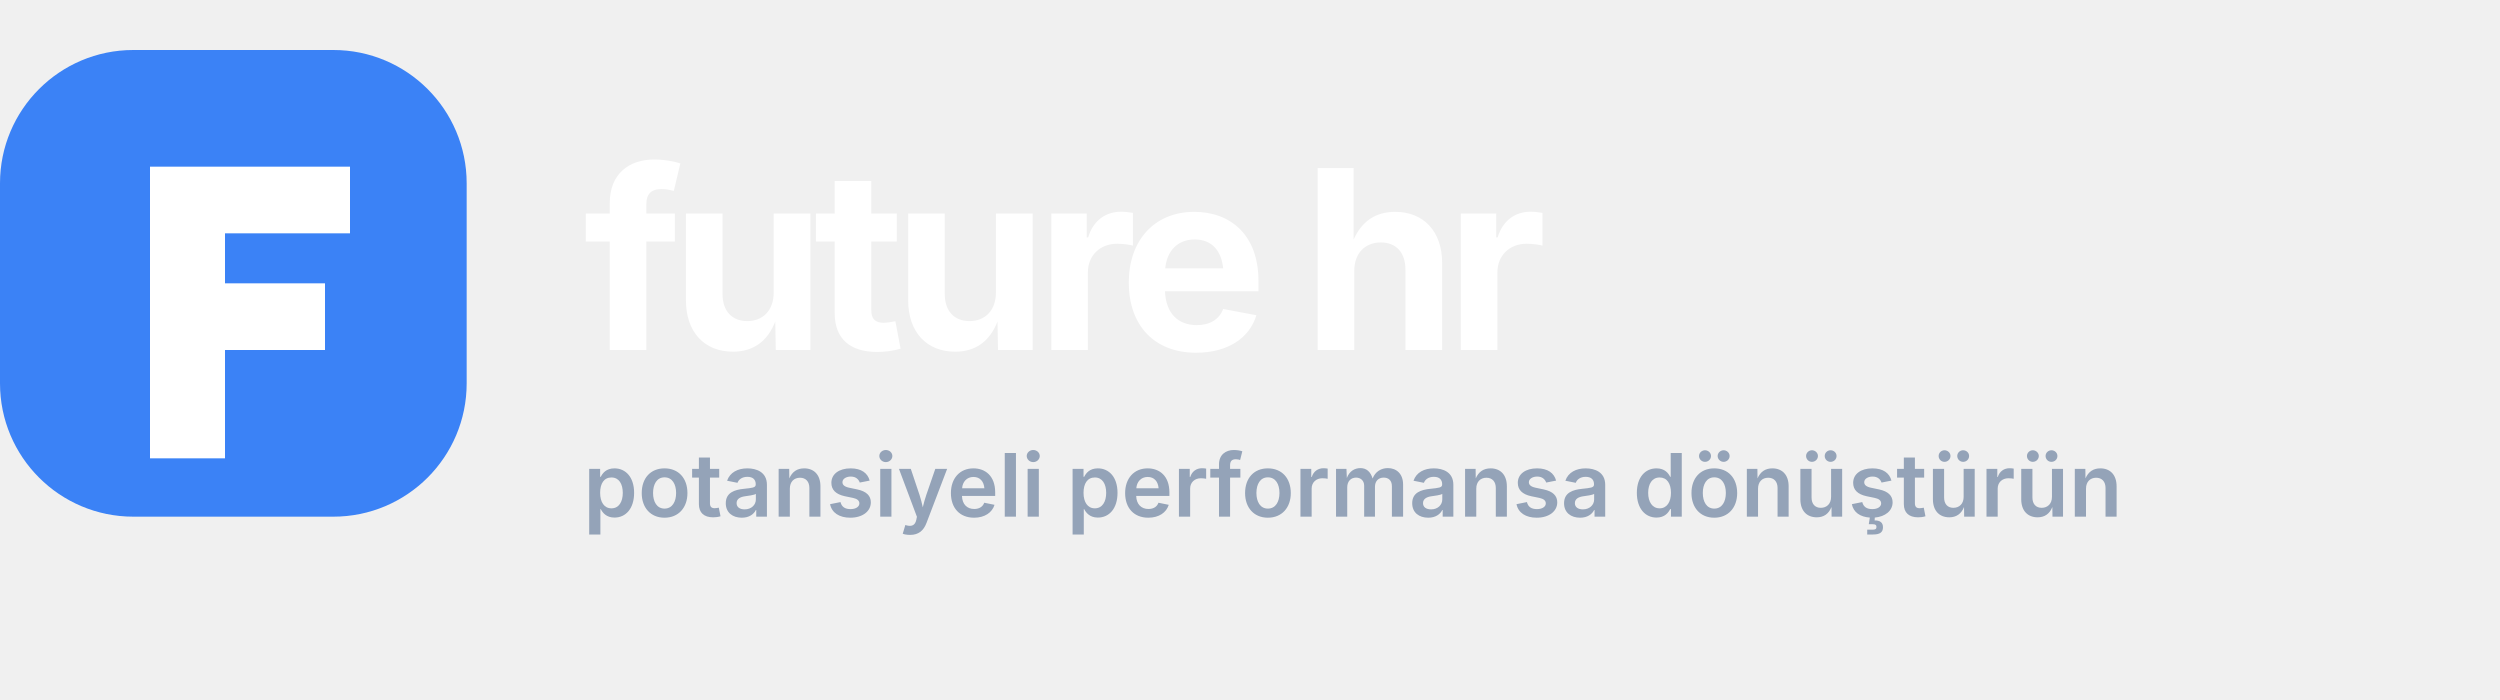
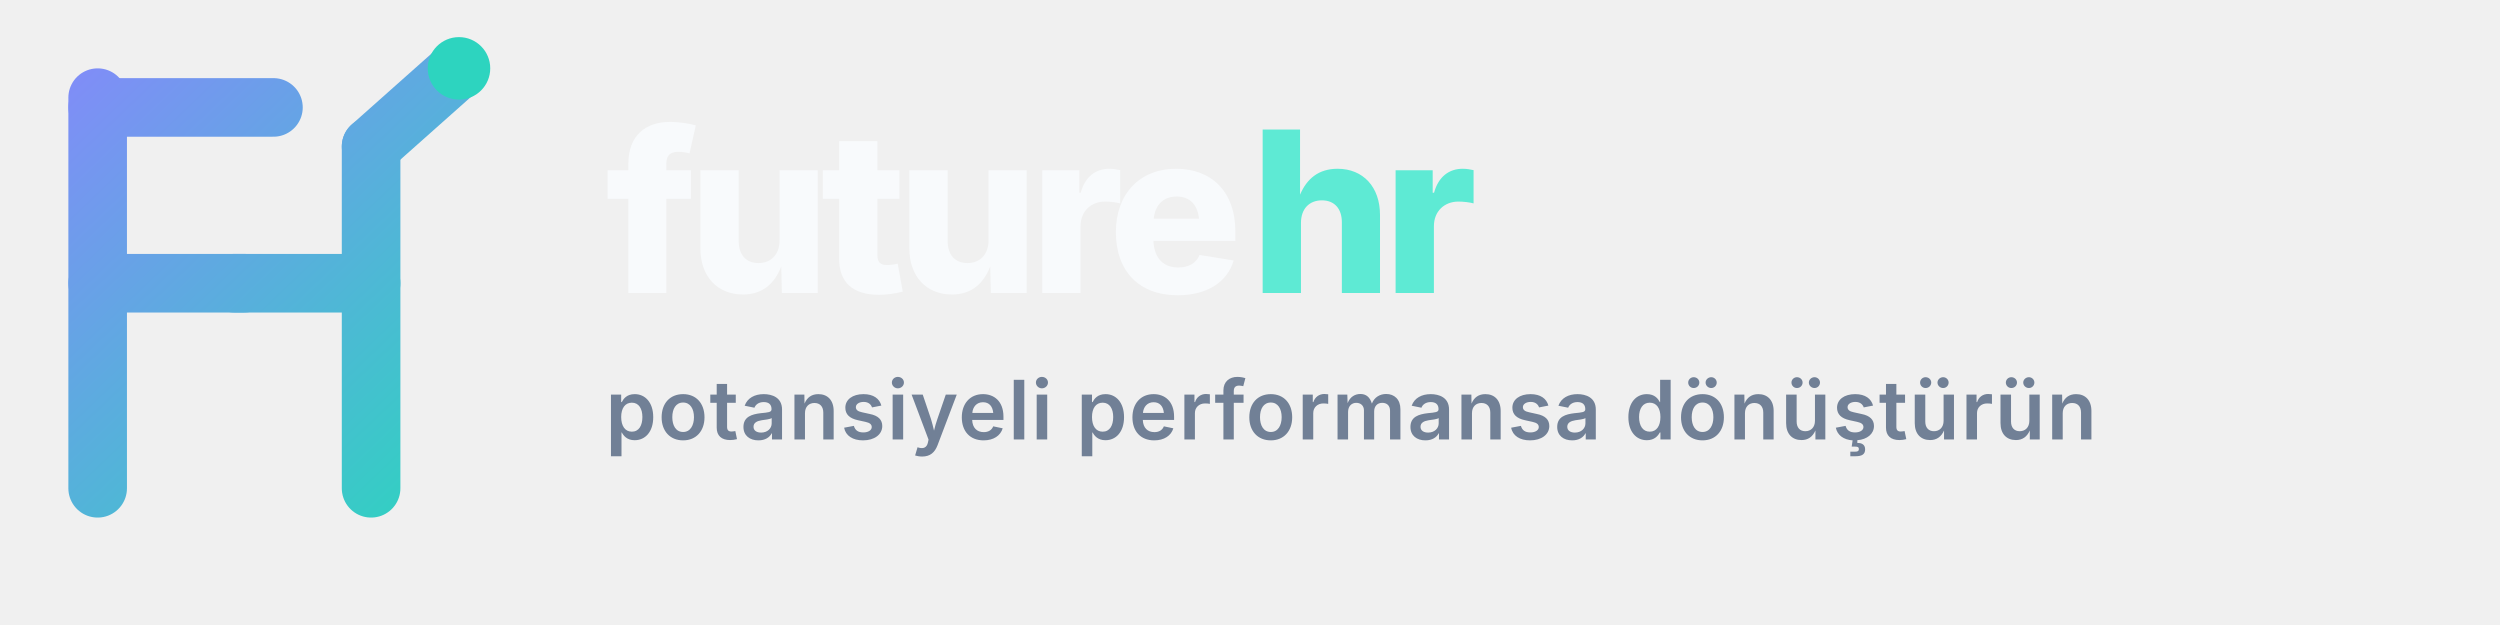
- <svg xmlns="http://www.w3.org/2000/svg" width="300" height="84" viewBox="0 0 300 84" fill="none">
-   <rect x="0" y="6" width="56" height="56" rx="16" fill="#3B82F6" />
-   <path d="M18 20H42V28H27V34H39V42H27V55H18V20Z" fill="white" />
-   <text x="70" y="42" fill="white" font-family="Inter, Arial, sans-serif" font-size="30" font-weight="750" letter-spacing="-1.5">future hr</text>
-   <text x="70" y="62" fill="#94A3B8" font-family="Inter, Arial, sans-serif" font-size="10.5" font-weight="600">potansiyeli performansa dönüştürün</text>
+ <svg xmlns="http://www.w3.org/2000/svg" width="256" height="64" viewBox="0 0 256 64" fill="none">
+   <defs>
+     <linearGradient id="futurehrMark" x1="6" y1="8" x2="48" y2="52" gradientUnits="userSpaceOnUse">
+       <stop stop-color="#818CF8" />
+       <stop offset="1" stop-color="#2DD4BF" />
+     </linearGradient>
+   </defs>
+   <g stroke="url(#futurehrMark)" stroke-width="6" stroke-linecap="round" stroke-linejoin="round">
+     <path d="M10 10V50" />
+     <path d="M10 11H28" />
+     <path d="M10 29H25" />
+     <path d="M38 15V50" />
+     <path d="M24 29H38" />
+     <path d="M38 15L47 7" />
+   </g>
+   <circle cx="47" cy="7" r="3.2" fill="#2DD4BF" />
+   <text x="62" y="30" fill="#F8FAFC" font-family="Inter, Arial, sans-serif" font-size="23" font-weight="760" letter-spacing="-1">future</text>
+   <text x="128" y="30" fill="#5EEAD4" font-family="Inter, Arial, sans-serif" font-size="23" font-weight="760" letter-spacing="-1">hr</text>
+   <text x="62" y="45" fill="#718096" font-family="Inter, Arial, sans-serif" font-size="8.4" font-weight="600" letter-spacing="0.15">potansiyeli performansa dönüştürün</text>
</svg>
